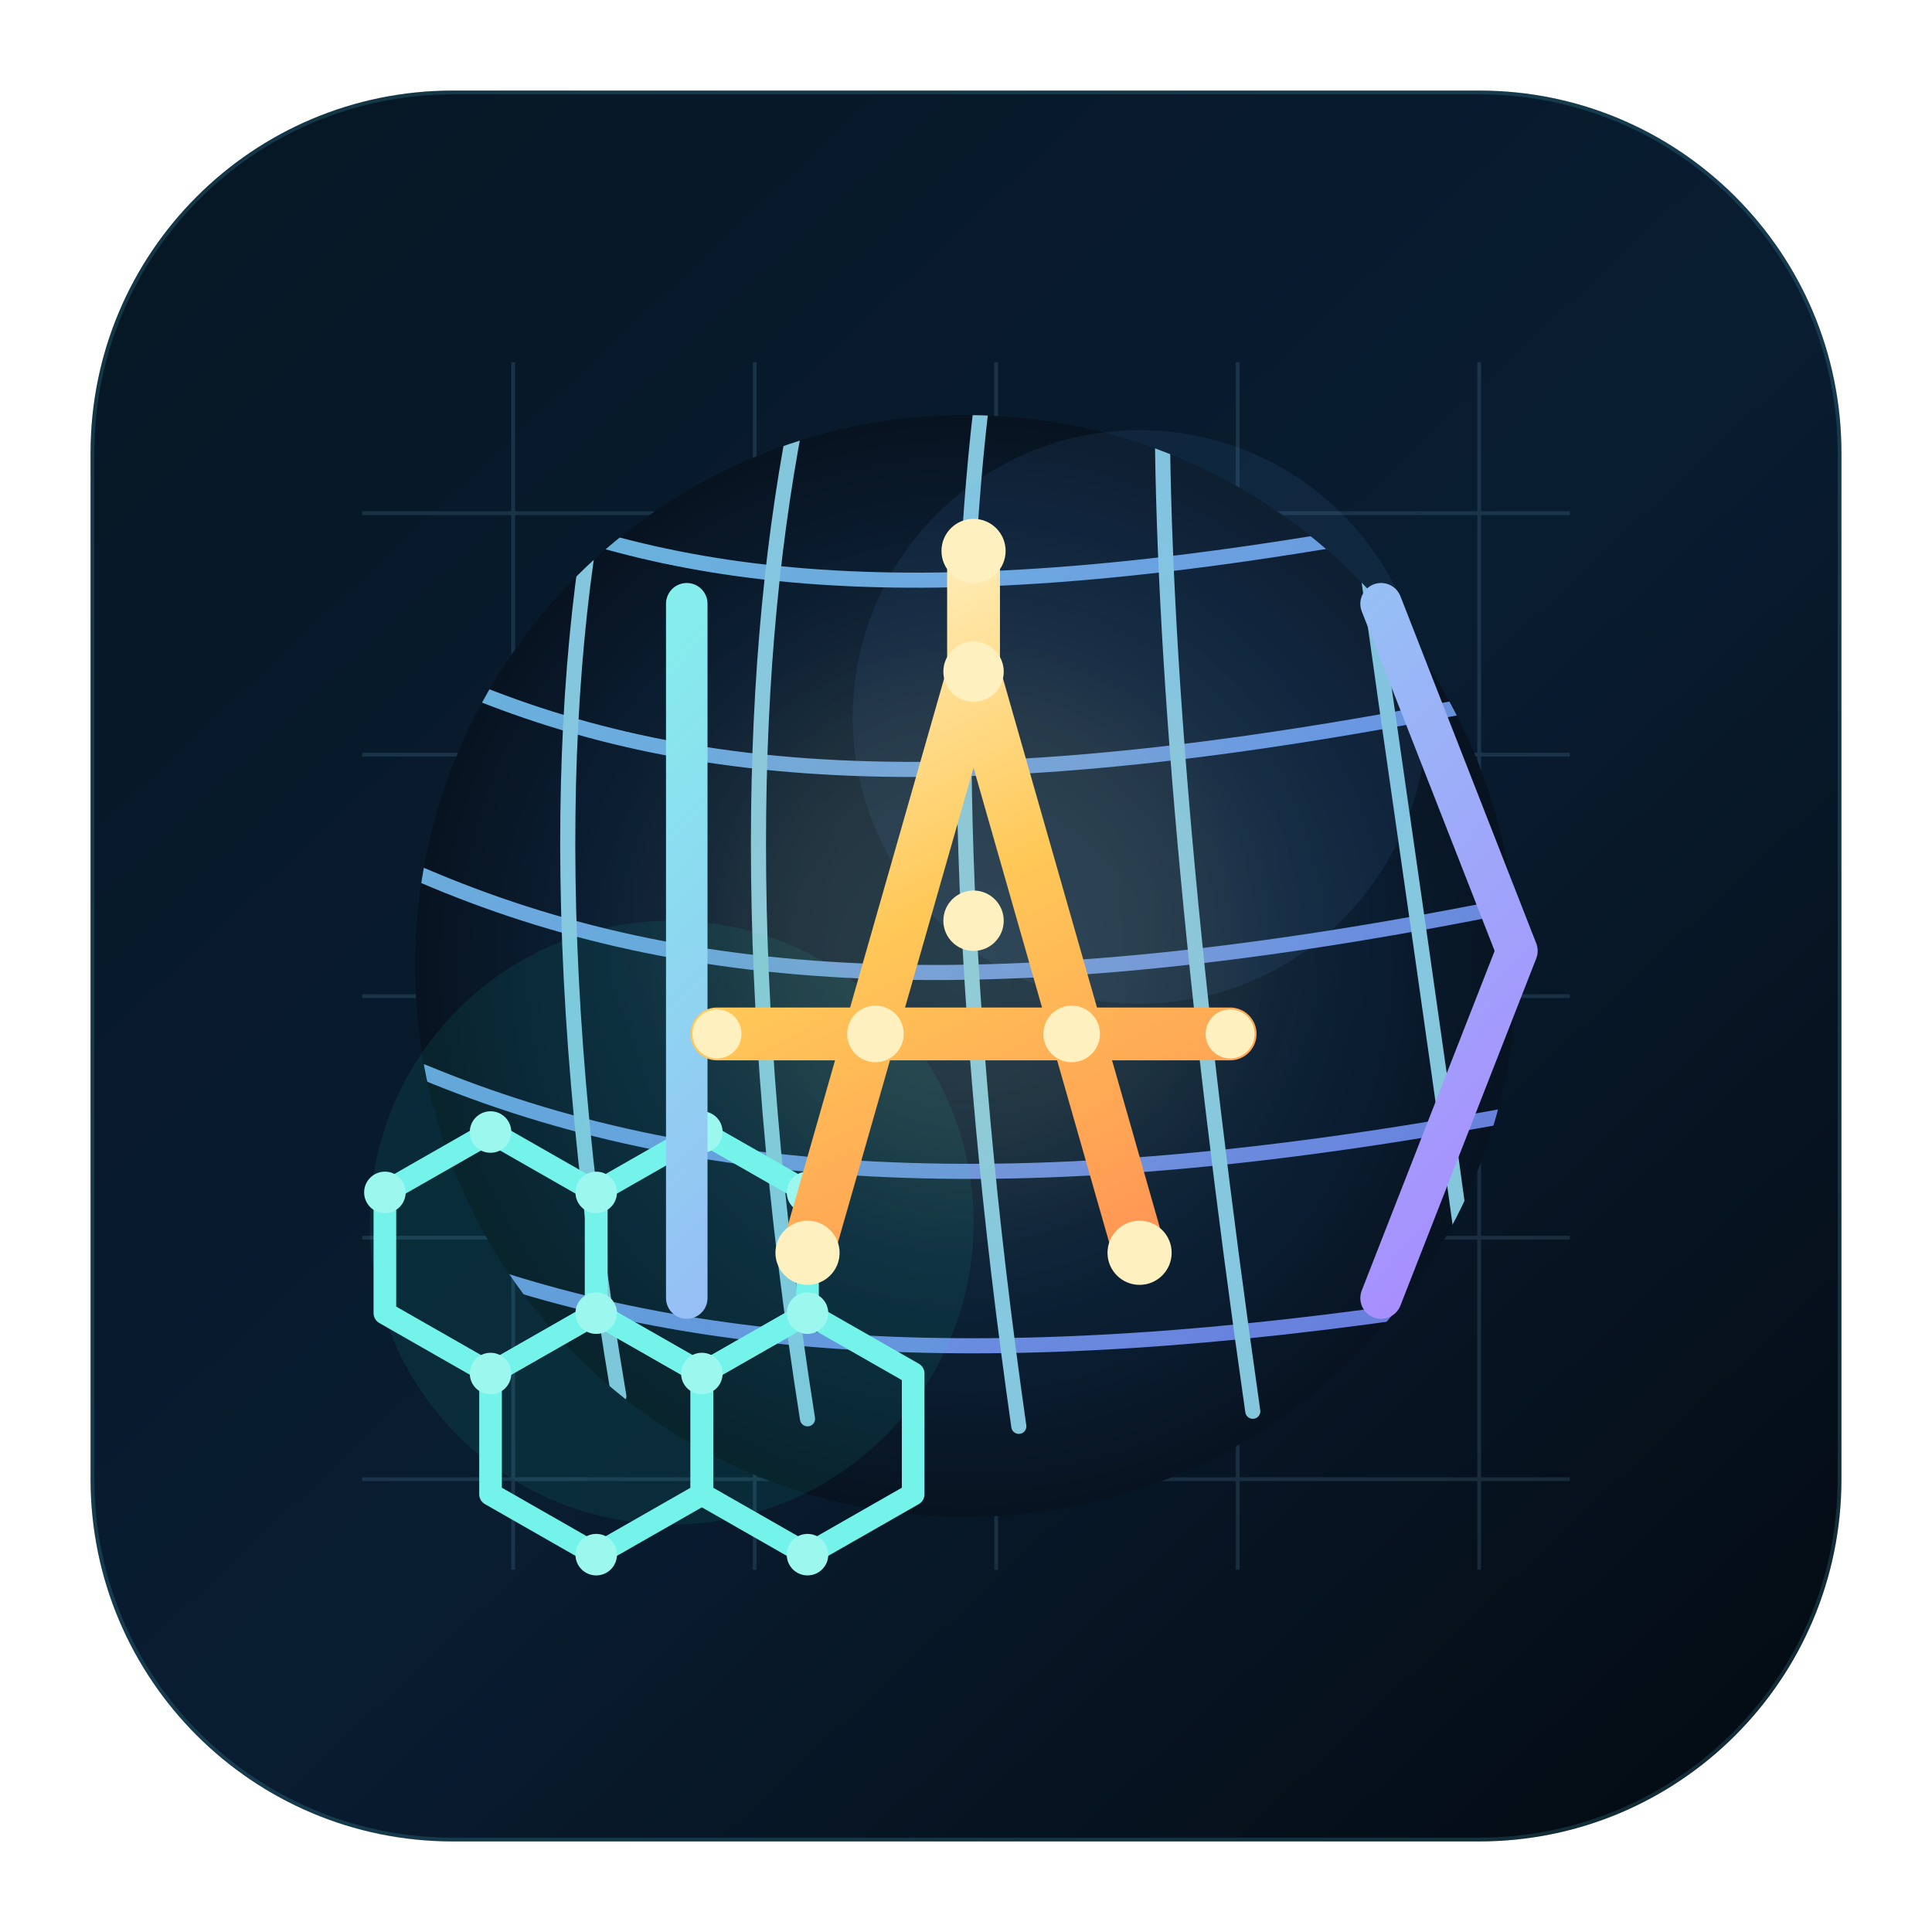
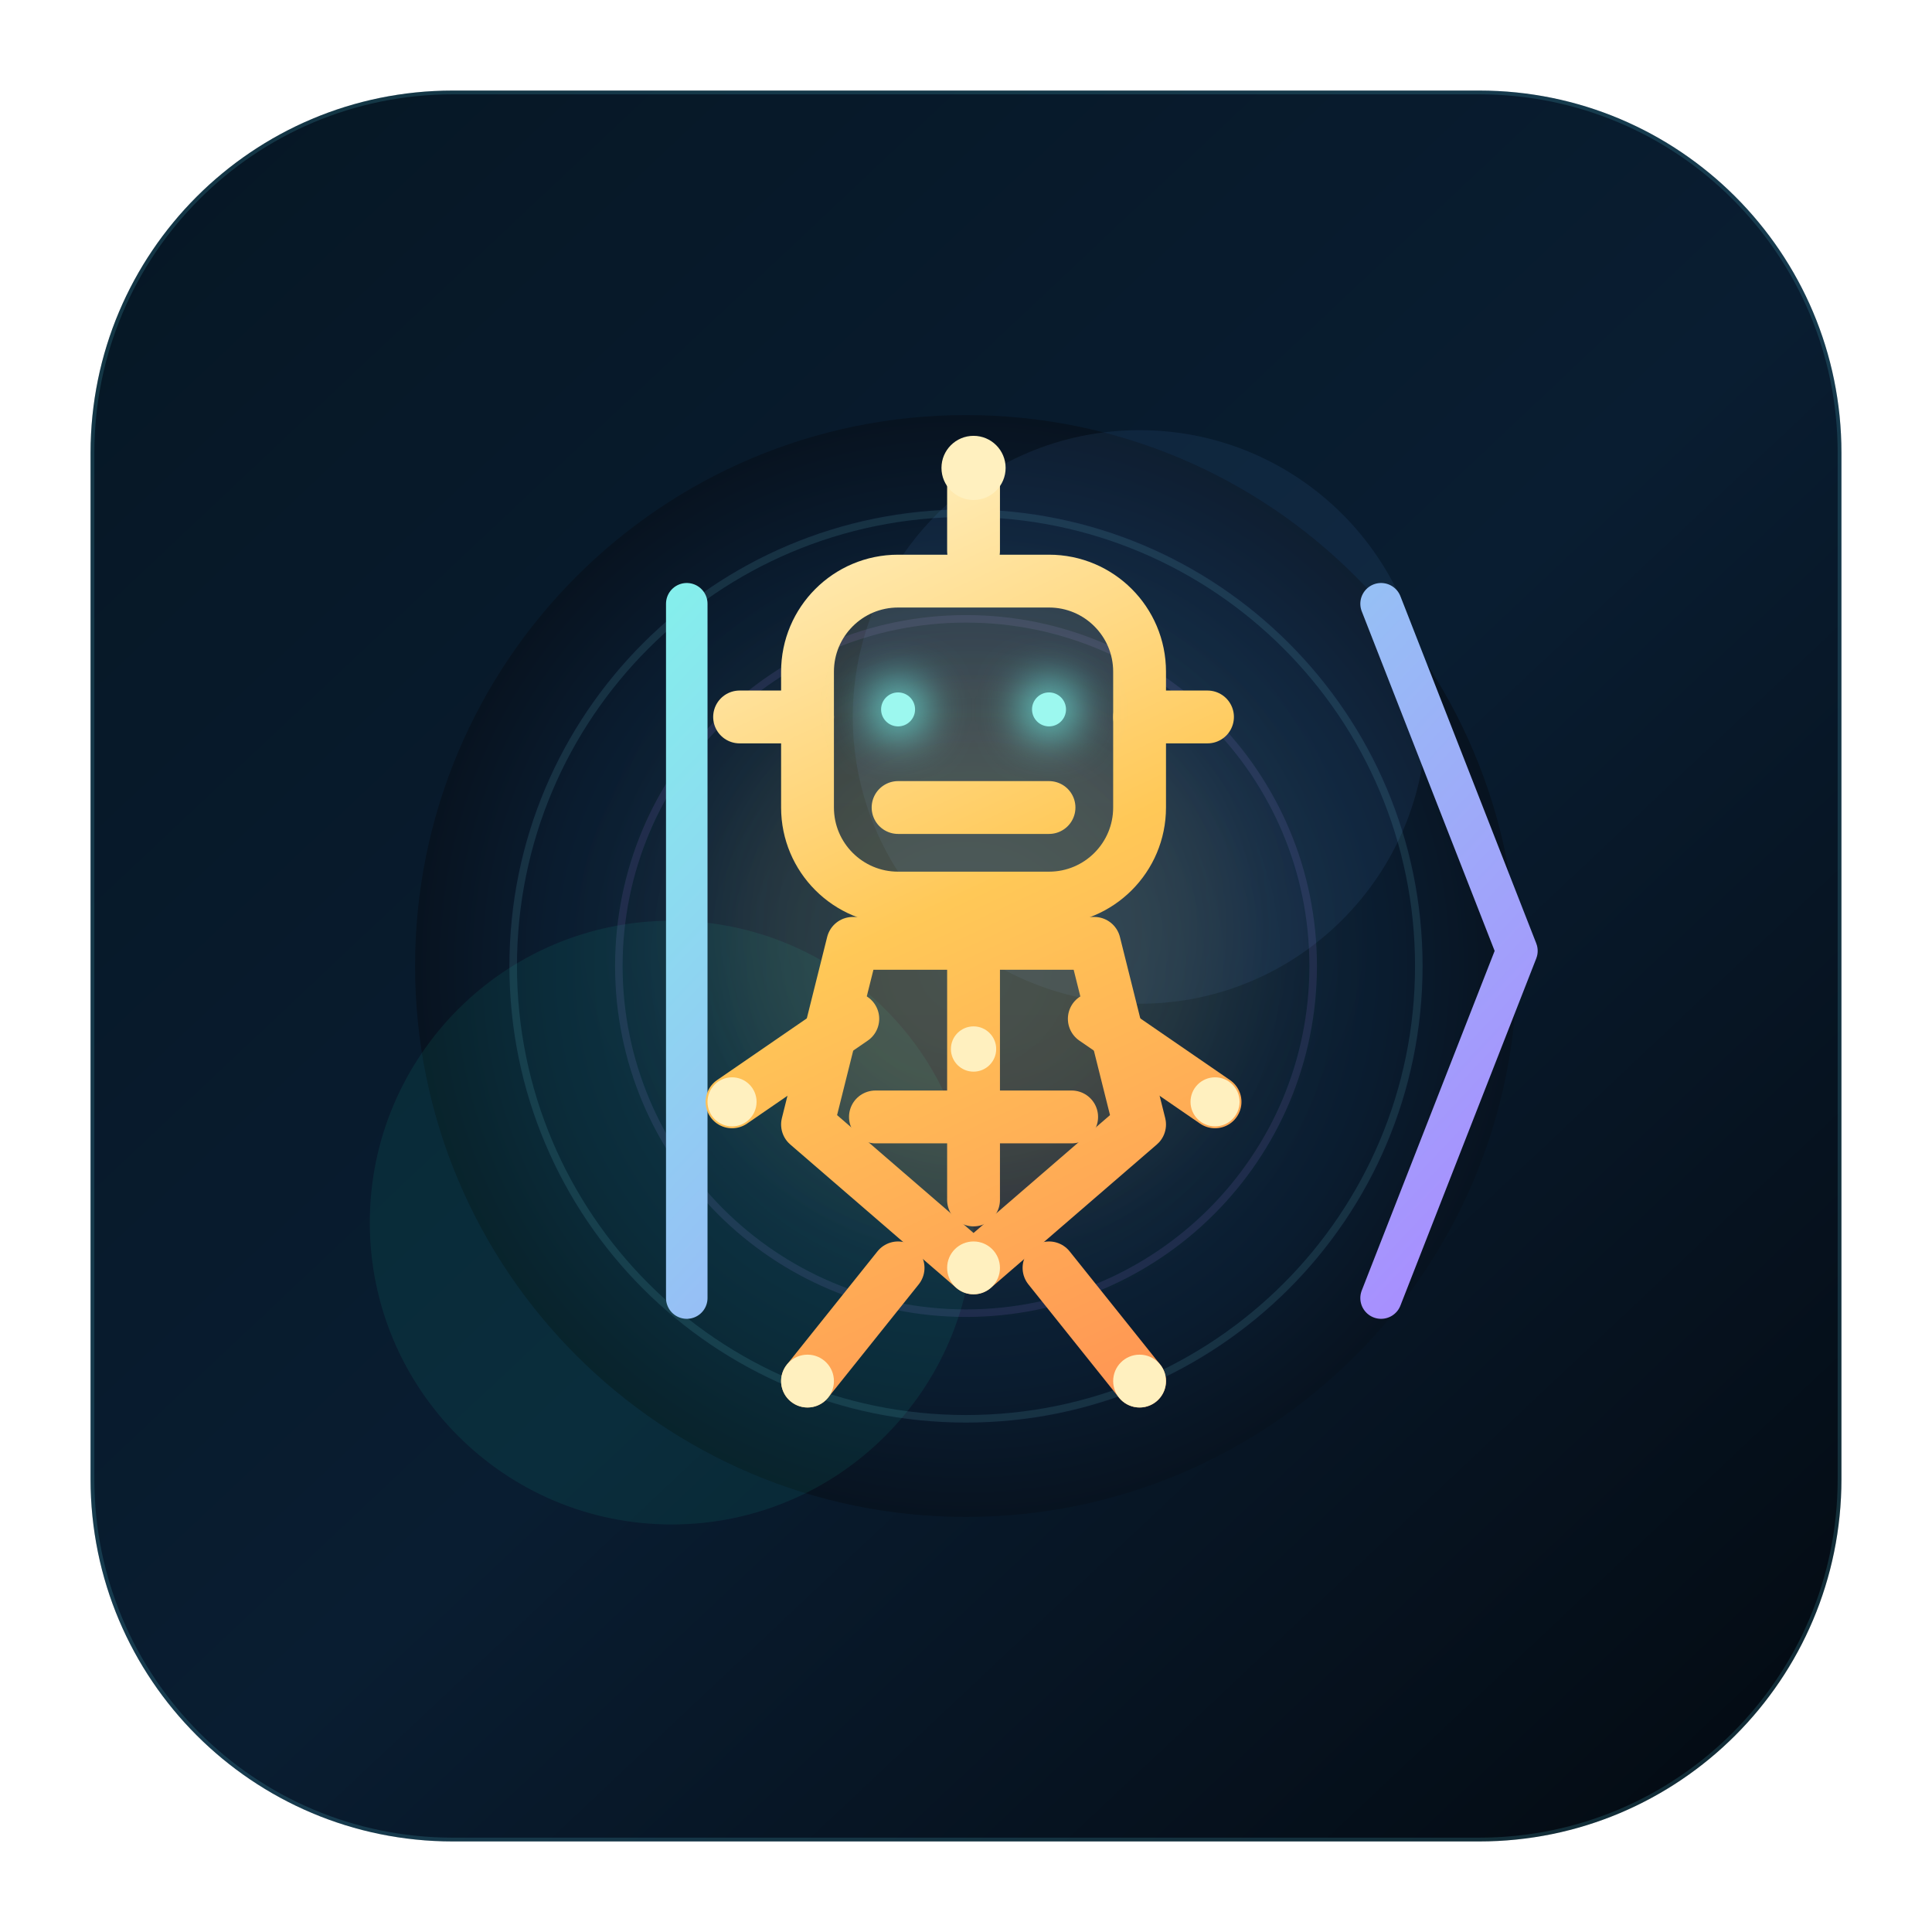
<svg xmlns="http://www.w3.org/2000/svg" width="512" height="512" viewBox="0 0 512 512" fill="none" role="img" aria-labelledby="title desc">
  <defs>
    <linearGradient id="bg" x1="42" y1="34" x2="462" y2="480" gradientUnits="userSpaceOnUse">
      <stop stop-color="#061725" />
      <stop offset="0.54" stop-color="#091D31" />
      <stop offset="1" stop-color="#040B13" />
    </linearGradient>
    <radialGradient id="portal" cx="0" cy="0" r="1" gradientUnits="userSpaceOnUse" gradientTransform="translate(256 256) rotate(90) scale(164)">
      <stop stop-color="#12324D" />
      <stop offset="0.68" stop-color="#0A1C2F" />
      <stop offset="1" stop-color="#060E18" />
    </radialGradient>
-     <linearGradient id="gridStroke" x1="150" y1="106" x2="362" y2="356" gradientUnits="userSpaceOnUse">
-       <stop stop-color="#7DD7FF" />
-       <stop offset="1" stop-color="#7A92FF" />
-     </linearGradient>
    <linearGradient id="ketStroke" x1="166" y1="148" x2="382" y2="352" gradientUnits="userSpaceOnUse">
      <stop stop-color="#83F4EB" />
      <stop offset="1" stop-color="#A98BFF" />
    </linearGradient>
-     <linearGradient id="aiStroke" x1="212" y1="154" x2="304" y2="334" gradientUnits="userSpaceOnUse">
+     <linearGradient id="robotStroke" x1="202" y1="126" x2="316" y2="370" gradientUnits="userSpaceOnUse">
      <stop stop-color="#FFF2C6" />
      <stop offset="0.46" stop-color="#FFC857" />
      <stop offset="1" stop-color="#FF9354" />
    </linearGradient>
-     <filter id="coreGlow" x="132" y="116" width="248" height="260" filterUnits="userSpaceOnUse" color-interpolation-filters="sRGB">
+     <linearGradient id="robotFill" x1="258" y1="154" x2="258" y2="340" gradientUnits="userSpaceOnUse">
+       <stop stop-color="#FFEAB5" />
+       <stop offset="0.5" stop-color="#FFC857" />
+       <stop offset="1" stop-color="#FF9354" />
+     </linearGradient>
+     <filter id="coreGlow" x="146" y="128" width="224" height="232" filterUnits="userSpaceOnUse" color-interpolation-filters="sRGB">
      <feGaussianBlur stdDeviation="18" />
    </filter>
-     <clipPath id="portalClip">
-       <circle cx="256" cy="256" r="146" />
-     </clipPath>
+     <filter id="eyeGlow" x="214" y="164" width="88" height="50" filterUnits="userSpaceOnUse" color-interpolation-filters="sRGB">
+       <feGaussianBlur stdDeviation="6" />
+     </filter>
  </defs>
  <rect x="24" y="24" width="464" height="464" rx="96" fill="url(#bg)" />
  <rect x="24.5" y="24.5" width="463" height="463" rx="95.5" stroke="#61DEF1" stroke-opacity="0.16" />
-   <g opacity="0.13">
-     <path d="M96 136H416" stroke="#90D7FF" stroke-width="1" />
-     <path d="M96 200H416" stroke="#90D7FF" stroke-width="1" />
-     <path d="M96 264H416" stroke="#90D7FF" stroke-width="1" />
-     <path d="M96 328H416" stroke="#90D7FF" stroke-width="1" />
-     <path d="M96 392H416" stroke="#90D7FF" stroke-width="1" />
-     <path d="M136 96V416" stroke="#90D7FF" stroke-width="1" />
-     <path d="M200 96V416" stroke="#90D7FF" stroke-width="1" />
-     <path d="M264 96V416" stroke="#90D7FF" stroke-width="1" />
-     <path d="M328 96V416" stroke="#90D7FF" stroke-width="1" />
-     <path d="M392 96V416" stroke="#90D7FF" stroke-width="1" />
-   </g>
  <circle cx="256" cy="256" r="146" fill="url(#portal)" />
-   <g clip-path="url(#portalClip)" opacity="0.84">
-     <path d="M128 132C184 156 252 164 392 136" stroke="url(#gridStroke)" stroke-width="4" stroke-linecap="round" />
-     <path d="M118 180C182 208 258 214 404 184" stroke="url(#gridStroke)" stroke-width="4" stroke-linecap="round" />
-     <path d="M112 232C182 262 266 268 410 238" stroke="url(#gridStroke)" stroke-width="4" stroke-linecap="round" />
-     <path d="M112 284C184 314 272 320 408 294" stroke="url(#gridStroke)" stroke-width="4" stroke-linecap="round" />
-     <path d="M118 334C188 360 272 364 396 344" stroke="url(#gridStroke)" stroke-width="4" stroke-linecap="round" />
-     <path d="M164 104C148 166 144 252 164 370" stroke="#9BE7FF" stroke-width="4" stroke-linecap="round" />
-     <path d="M212 106C198 174 196 262 214 376" stroke="#9BE7FF" stroke-width="4" stroke-linecap="round" />
-     <path d="M260 108C252 176 254 266 270 378" stroke="#9BE7FF" stroke-width="4" stroke-linecap="round" />
-     <path d="M308 106C308 172 316 262 332 374" stroke="#9BE7FF" stroke-width="4" stroke-linecap="round" />
-     <path d="M356 102C364 168 378 256 392 362" stroke="#9BE7FF" stroke-width="4" stroke-linecap="round" />
-   </g>
+   <circle cx="256" cy="256" r="120" stroke="#7EE8F2" stroke-opacity="0.12" stroke-width="2" />
+   <circle cx="256" cy="256" r="92" stroke="#A98BFF" stroke-opacity="0.12" stroke-width="2" />
  <circle cx="178" cy="324" r="80" fill="#1CE2C7" fill-opacity="0.08" />
  <circle cx="302" cy="190" r="76" fill="#6BA8FF" fill-opacity="0.08" />
-   <circle cx="258" cy="244" r="72" fill="#FFC857" fill-opacity="0.09" filter="url(#coreGlow)" />
-   <g stroke="#73F3E9" stroke-width="6" stroke-linecap="round" stroke-linejoin="round">
-     <path d="M102 316L130 300L158 316L158 348L130 364L102 348Z" />
-     <path d="M158 316L186 300L214 316L214 348L186 364L158 348Z" />
-     <path d="M130 364L158 348L186 364L186 396L158 412L130 396Z" />
-     <path d="M186 364L214 348L242 364L242 396L214 412L186 396Z" />
-   </g>
-   <g fill="#9CF8EF">
-     <circle cx="102" cy="316" r="5.5" />
-     <circle cx="130" cy="300" r="5.5" />
-     <circle cx="158" cy="316" r="5.5" />
-     <circle cx="158" cy="348" r="5.5" />
-     <circle cx="130" cy="364" r="5.5" />
-     <circle cx="186" cy="300" r="5.5" />
-     <circle cx="214" cy="316" r="5.5" />
-     <circle cx="214" cy="348" r="5.5" />
-     <circle cx="186" cy="364" r="5.5" />
-     <circle cx="158" cy="412" r="5.5" />
-     <circle cx="214" cy="412" r="5.5" />
-   </g>
+   <circle cx="258" cy="246" r="70" fill="#FFC857" fill-opacity="0.12" filter="url(#coreGlow)" />
  <g stroke="url(#ketStroke)" stroke-width="11" stroke-linecap="round" stroke-linejoin="round">
    <path d="M182 160V344" />
    <path d="M366 160L402 252L366 344" />
  </g>
-   <g stroke="url(#aiStroke)" stroke-width="14" stroke-linecap="round" stroke-linejoin="round">
-     <path d="M214 332L258 178L302 332" />
-     <path d="M232 274H284" />
-     <path d="M284 274H326" />
-     <path d="M232 274H190" />
-     <path d="M258 178V146" />
+   <g fill="url(#robotFill)" fill-opacity="0.12">
+     <rect x="214" y="154" width="88" height="84" rx="24" />
+     <path d="M226 250H290L302 298L258 336L214 298L226 250Z" />
+   </g>
+   <g stroke="url(#robotStroke)" stroke-width="14" stroke-linecap="round" stroke-linejoin="round">
+     <path d="M258 124V146" />
+     <path d="M214 190H196" />
+     <path d="M302 190H320" />
+     <rect x="214" y="154" width="88" height="84" rx="24" />
+     <path d="M238 214H278" />
+     <path d="M226 250H290L302 298L258 336L214 298L226 250Z" />
+     <path d="M258 250V318" />
+     <path d="M232 296H284" />
+     <path d="M226 270L194 292" />
+     <path d="M290 270L322 292" />
+     <path d="M238 336L214 366" />
+     <path d="M278 336L302 366" />
+   </g>
+   <g fill="#6FF6EC" filter="url(#eyeGlow)">
+     <circle cx="238" cy="188" r="7" />
+     <circle cx="278" cy="188" r="7" />
+   </g>
+   <g fill="#9CF8EF">
+     <circle cx="238" cy="188" r="4.5" />
+     <circle cx="278" cy="188" r="4.5" />
  </g>
  <g fill="#FFF0BF">
-     <circle cx="258" cy="146" r="8.5" />
-     <circle cx="258" cy="178" r="8" />
-     <circle cx="214" cy="332" r="8.5" />
-     <circle cx="302" cy="332" r="8.5" />
-     <circle cx="232" cy="274" r="7.5" />
-     <circle cx="284" cy="274" r="7.5" />
-     <circle cx="190" cy="274" r="6.5" />
-     <circle cx="326" cy="274" r="6.5" />
-     <circle cx="258" cy="244" r="8" />
+     <circle cx="258" cy="124" r="8.5" />
+     <circle cx="194" cy="292" r="6.5" />
+     <circle cx="322" cy="292" r="6.5" />
+     <circle cx="214" cy="366" r="7" />
+     <circle cx="302" cy="366" r="7" />
+     <circle cx="258" cy="336" r="7" />
+     <circle cx="258" cy="278" r="6" />
  </g>
</svg>
